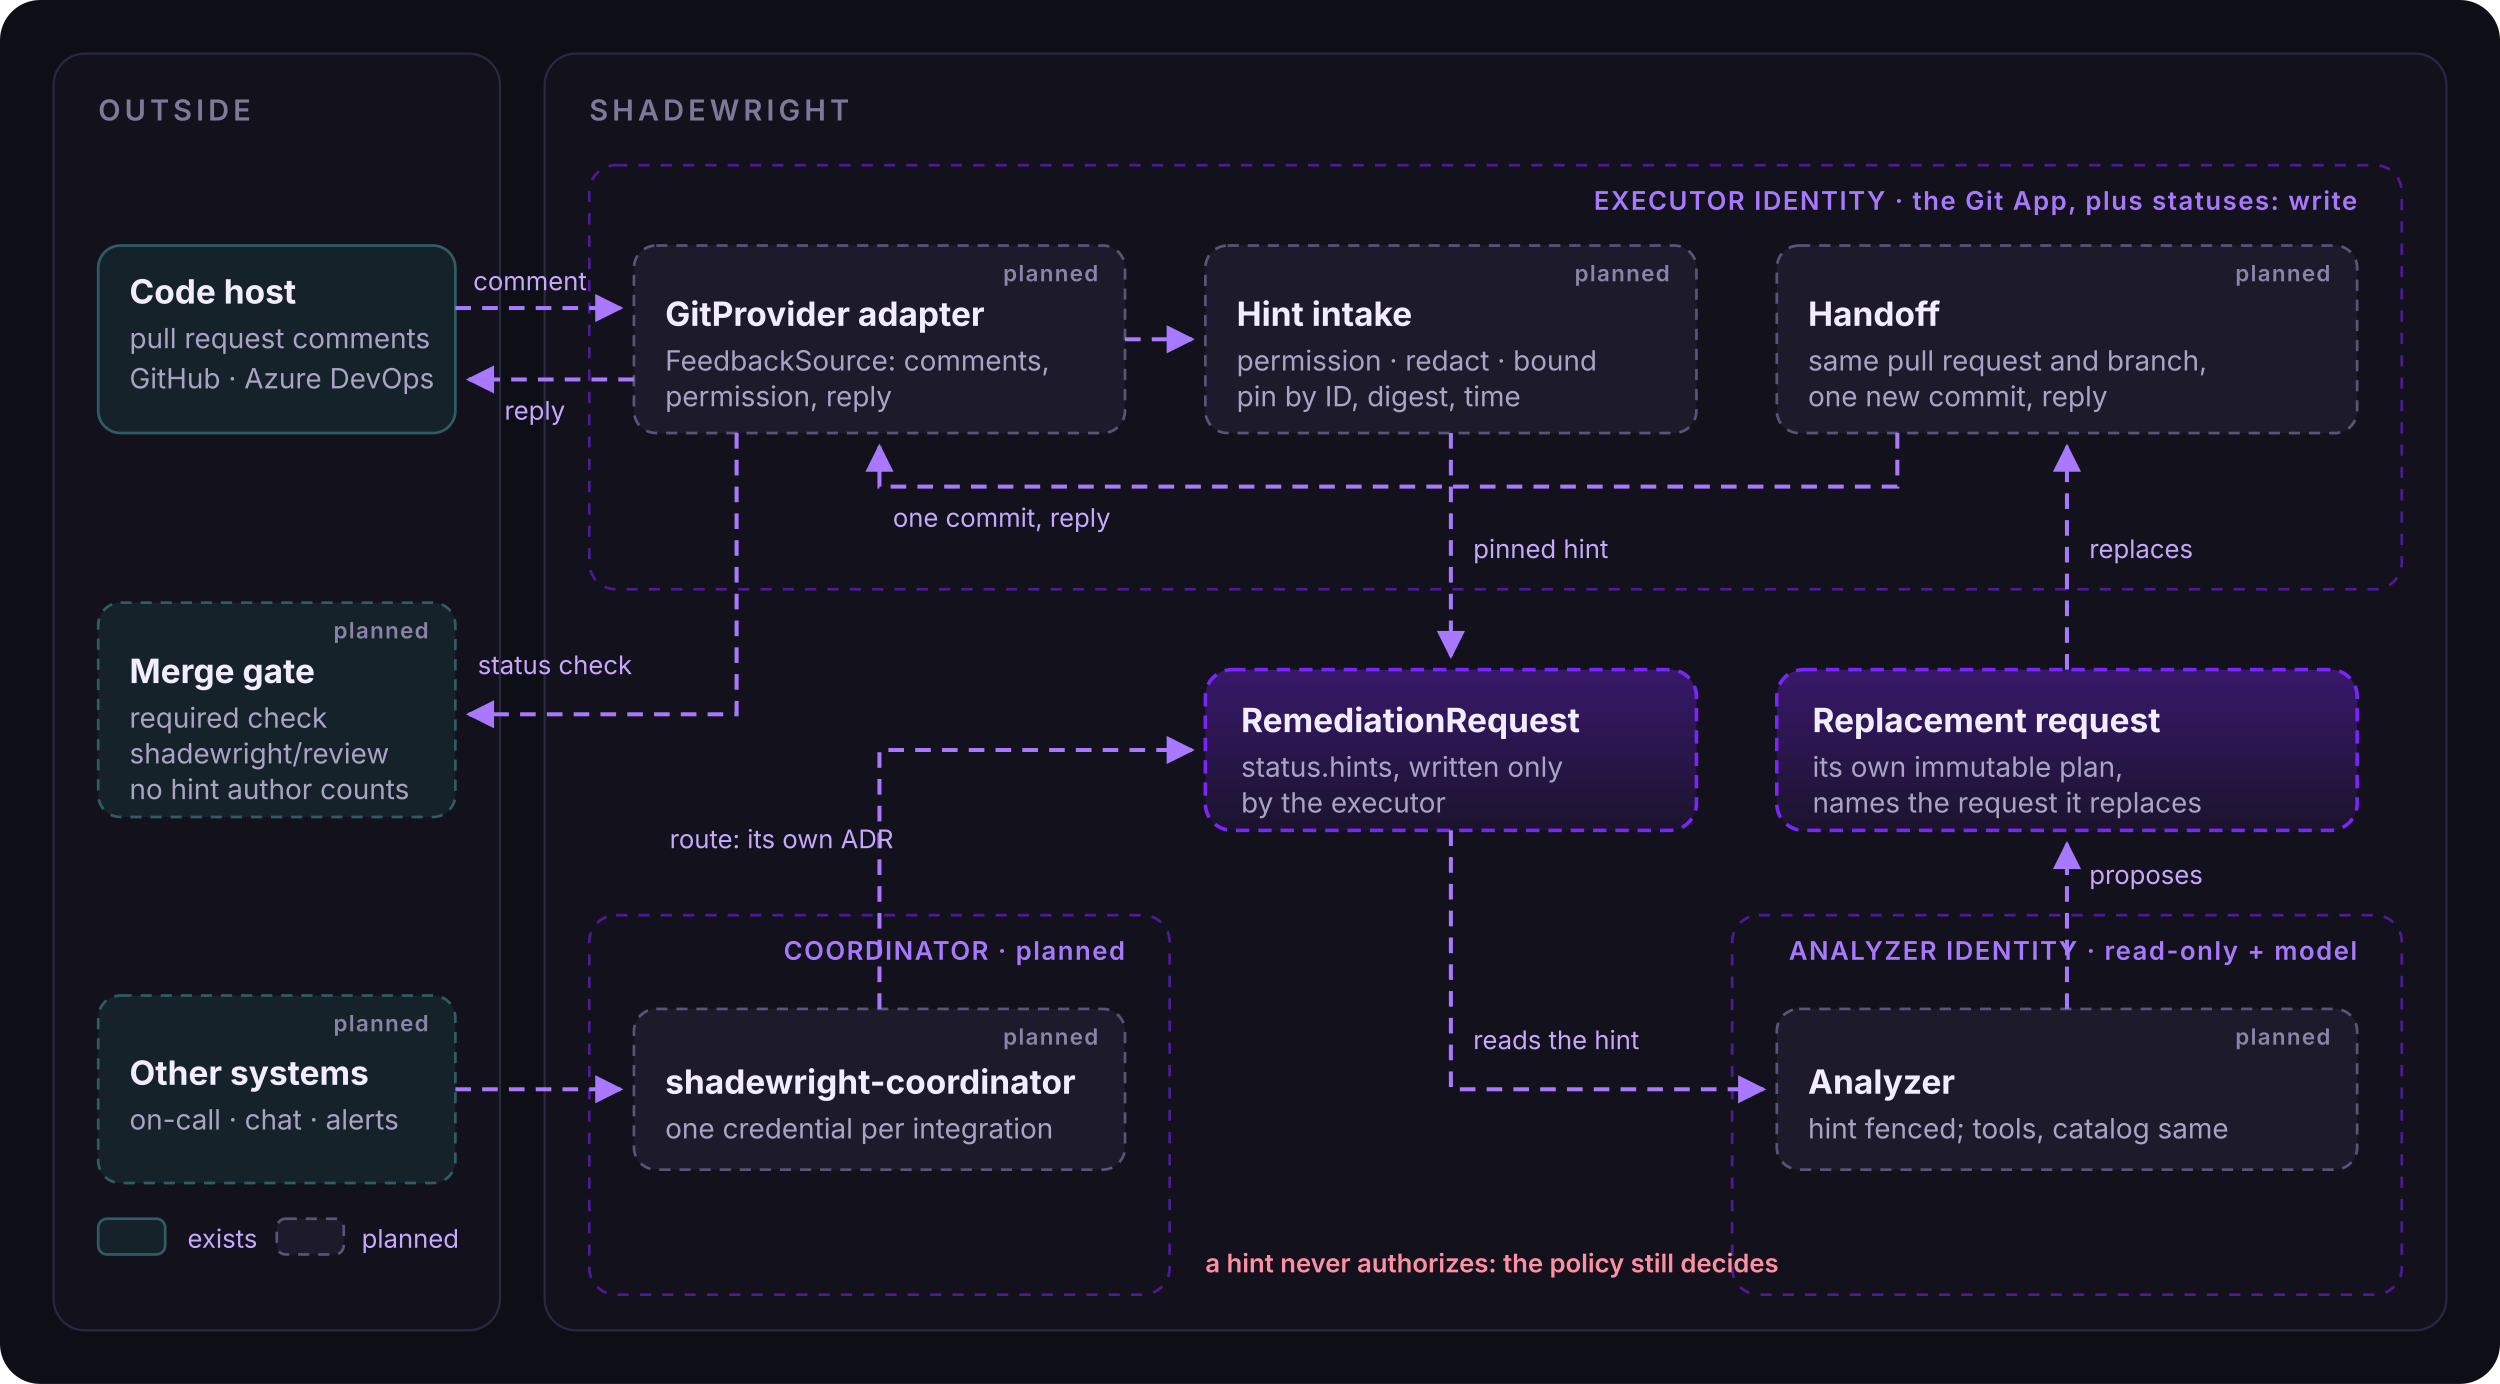
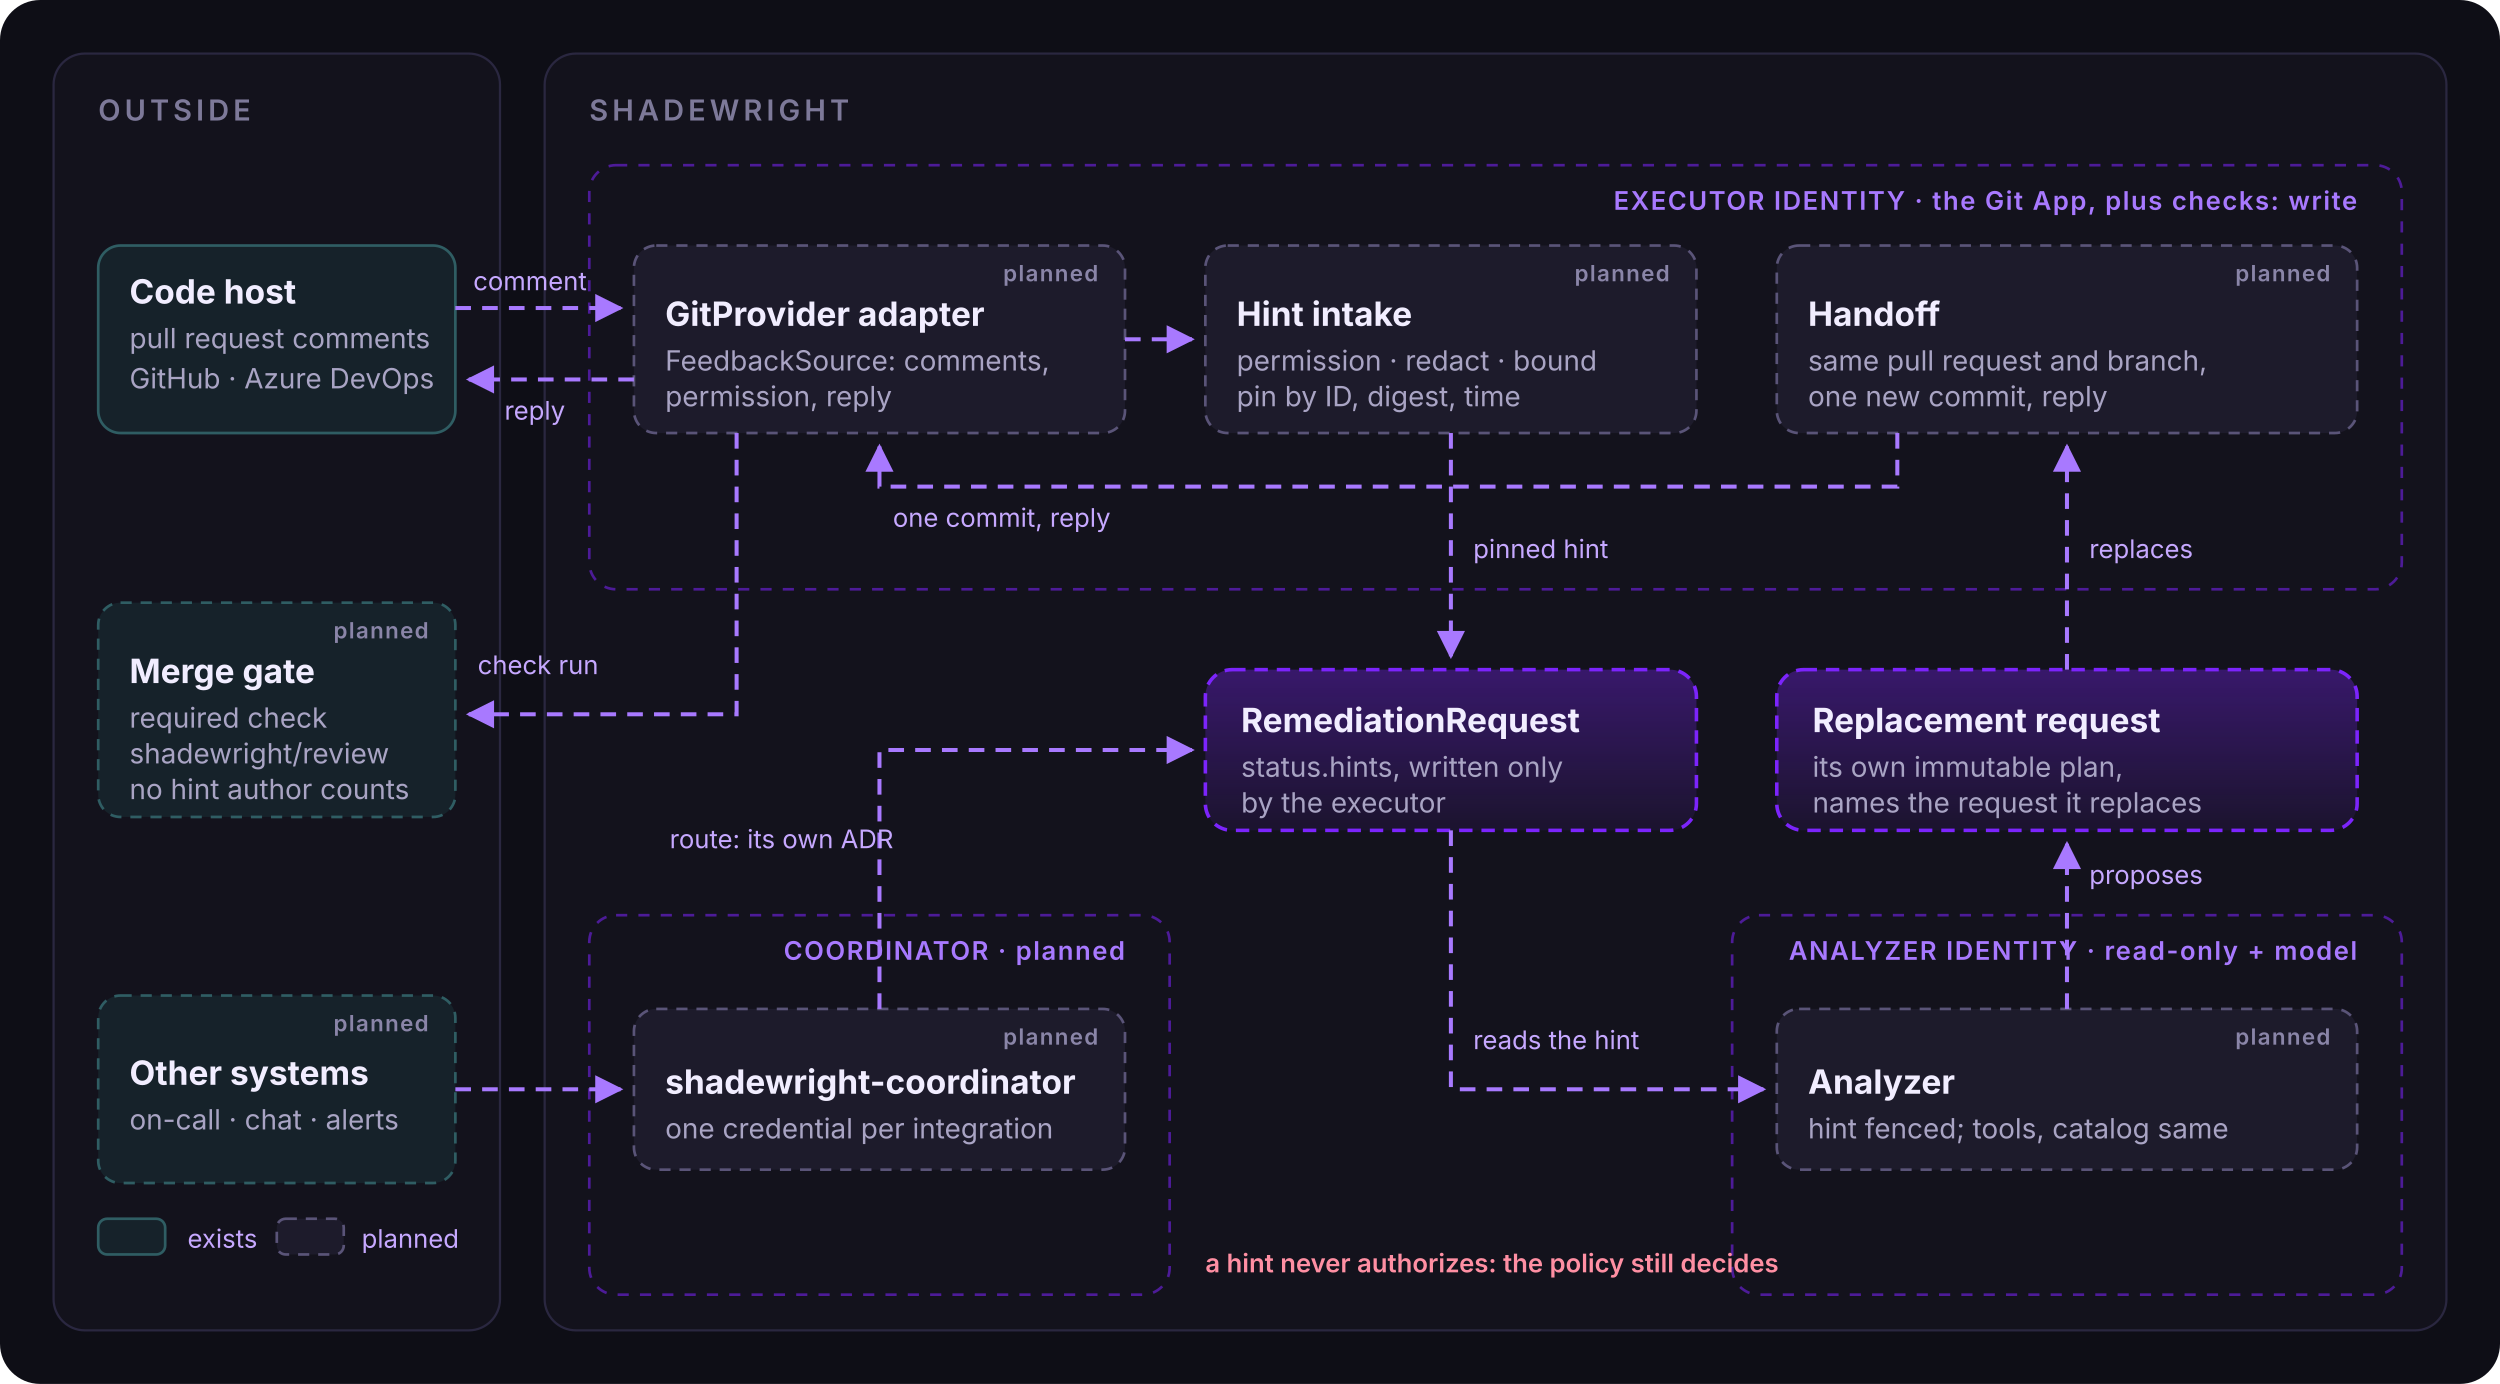
<svg xmlns="http://www.w3.org/2000/svg" viewBox="0 0 1120 620" role="img" aria-labelledby="t d" font-family="Inter, 'Segoe UI', system-ui, -apple-system, sans-serif">
  <defs>
    <marker id="a" viewBox="0 0 10 10" refX="9" refY="5" markerWidth="7" markerHeight="7" orient="auto-start-reverse">
      <path d="M0 0 10 5 0 10z" fill="#a879ff" />
    </marker>
    <linearGradient id="glow" x1="0" y1="0" x2="0" y2="1">
      <stop offset="0" stop-color="#7c24fc" stop-opacity=".35" />
      <stop offset="1" stop-color="#7c24fc" stop-opacity=".08" />
    </linearGradient>
    <style>
      .lane{fill:#13121c;stroke:#2a2740}
      .lanet{fill:#7d7999;font-size:13px;font-weight:600;letter-spacing:.14em}
      .box{fill:#1d1b2b;stroke:#3a3556;stroke-width:1.2}
      .keyp{fill:url(#glow);stroke:#7c24fc;stroke-width:1.6;stroke-dasharray:6 4}
      .ext{fill:#16222a;stroke:#2f5d63;stroke-width:1.2}
      .pl{fill:#1d1b2b;stroke:#5a5478;stroke-width:1.2;stroke-dasharray:5 4}
      .ple{fill:#16222a;stroke:#2f5d63;stroke-width:1.2;stroke-dasharray:5 4}
      .pn{fill:#8a85a8;font-size:10px;font-weight:600;letter-spacing:.06em}
      .h{fill:#f1edff;font-size:15px;font-weight:650}
      .s{fill:#a9a4c4;font-size:12.5px}
      .id{fill:none;stroke:#7c24fc;stroke-opacity:.55;stroke-dasharray:5 5;stroke-width:1.2}
      .idt{fill:#a879ff;font-size:11.5px;font-weight:600;letter-spacing:.06em}
      .fp{stroke:#a879ff;stroke-width:1.8;fill:none;stroke-dasharray:7 5}
      .lbl{fill:#c6a8ff;font-size:11.5px}
      .no{fill:#ff8fa3;font-size:11.5px;font-weight:600}
    </style>
  </defs>
  <rect width="1120" height="620" rx="18" fill="#0e0e16" />
  <rect class="lane" x="24" y="24" width="200" height="572" rx="14" />
  <text class="lanet" x="44" y="54">OUTSIDE</text>
  <rect class="lane" x="244" y="24" width="852" height="572" rx="14" />
  <text class="lanet" x="264" y="54">SHADEWRIGHT</text>
  <rect class="id" x="264" y="74" width="812" height="190" rx="12" />
-   <text class="idt" x="1056" y="94" text-anchor="end">EXECUTOR IDENTITY · the Git App, plus statuses: write</text>
+   <text class="idt" x="1056" y="94" text-anchor="end">EXECUTOR IDENTITY · the Git App, plus checks: write</text>
  <rect class="id" x="264" y="410" width="260" height="170" rx="12" />
  <text class="idt" x="504" y="430" text-anchor="end">COORDINATOR · planned</text>
  <rect class="id" x="776" y="410" width="300" height="170" rx="12" />
  <text class="idt" x="1056" y="430" text-anchor="end">ANALYZER IDENTITY · read-only + model</text>
  <rect class="ext" x="44" y="110" width="160" height="84" rx="10" />
  <text class="h" x="58" y="136">Code host</text>
  <text class="s" x="58" y="156">pull request comments</text>
  <text class="s" x="58" y="174">GitHub · Azure DevOps</text>
  <rect class="ple" x="44" y="446" width="160" height="84" rx="10" />
  <text class="pn" x="192" y="462" text-anchor="end">planned</text>
  <text class="h" x="58" y="486">Other systems</text>
  <text class="s" x="58" y="506">on-call · chat · alerts</text>
  <rect class="ple" x="44" y="270" width="160" height="96" rx="10" />
  <text class="pn" x="192" y="286" text-anchor="end">planned</text>
  <text class="h" x="58" y="306">Merge gate</text>
  <text class="s" x="58" y="326">required check</text>
  <text class="s" x="58" y="342">shadewright/review</text>
  <text class="s" x="58" y="358">no hint author counts</text>
  <rect class="pl" x="284" y="110" width="220" height="84" rx="10" />
  <text class="pn" x="492" y="126" text-anchor="end">planned</text>
  <text class="h" x="298" y="146">GitProvider adapter</text>
  <text class="s" x="298" y="166">FeedbackSource: comments,</text>
  <text class="s" x="298" y="182">permission, reply</text>
  <rect class="pl" x="540" y="110" width="220" height="84" rx="10" />
  <text class="pn" x="748" y="126" text-anchor="end">planned</text>
  <text class="h" x="554" y="146">Hint intake</text>
  <text class="s" x="554" y="166">permission · redact · bound</text>
  <text class="s" x="554" y="182">pin by ID, digest, time</text>
  <rect class="pl" x="796" y="110" width="260" height="84" rx="10" />
  <text class="pn" x="1044" y="126" text-anchor="end">planned</text>
  <text class="h" x="810" y="146">Handoff</text>
  <text class="s" x="810" y="166">same pull request and branch,</text>
  <text class="s" x="810" y="182">one new commit, reply</text>
  <rect class="keyp" x="540" y="300" width="220" height="72" rx="12" />
  <text class="h" x="556" y="328">RemediationRequest</text>
  <text class="s" x="556" y="348">status.hints, written only</text>
  <text class="s" x="556" y="364">by the executor</text>
  <rect class="keyp" x="796" y="300" width="260" height="72" rx="12" />
  <text class="h" x="812" y="328">Replacement request</text>
  <text class="s" x="812" y="348">its own immutable plan,</text>
  <text class="s" x="812" y="364">names the request it replaces</text>
  <rect class="pl" x="284" y="452" width="220" height="72" rx="10" />
  <text class="pn" x="492" y="468" text-anchor="end">planned</text>
  <text class="h" x="298" y="490">shadewright-coordinator</text>
  <text class="s" x="298" y="510">one credential per integration</text>
  <rect class="pl" x="796" y="452" width="260" height="72" rx="10" />
  <text class="pn" x="1044" y="468" text-anchor="end">planned</text>
  <text class="h" x="810" y="490">Analyzer</text>
  <text class="s" x="810" y="510">hint fenced; tools, catalog same</text>
  <path class="fp" d="M204 138H278" marker-end="url(#a)" />
  <text class="lbl" x="212" y="130">comment</text>
  <path class="fp" d="M284 170H210" marker-end="url(#a)" />
  <text class="lbl" x="226" y="188">reply</text>
  <path class="fp" d="M504 152H534" marker-end="url(#a)" />
  <path class="fp" d="M650 194V294" marker-end="url(#a)" />
  <text class="lbl" x="660" y="250">pinned hint</text>
  <path class="fp" d="M650 372V488H790" marker-end="url(#a)" />
  <text class="lbl" x="660" y="470">reads the hint</text>
  <path class="fp" d="M926 452V378" marker-end="url(#a)" />
  <text class="lbl" x="936" y="396">proposes</text>
  <path class="fp" d="M926 300V200" marker-end="url(#a)" />
  <text class="lbl" x="936" y="250">replaces</text>
  <path class="fp" d="M850 194V218H394V200" marker-end="url(#a)" />
  <text class="lbl" x="400" y="236">one commit, reply</text>
  <path class="fp" d="M330 194V320H210" marker-end="url(#a)" />
-   <text class="lbl" x="214" y="302">status check</text>
+   <text class="lbl" x="214" y="302">check run</text>
  <path class="fp" d="M204 488H278" marker-end="url(#a)" />
  <path class="fp" d="M394 452V336H534" marker-end="url(#a)" />
  <text class="lbl" x="300" y="380">route: its own ADR</text>
  <rect class="ext" x="44" y="546" width="30" height="16" rx="4" />
  <text class="lbl" x="84" y="559">exists</text>
  <rect class="pl" x="124" y="546" width="30" height="16" rx="4" />
  <text class="lbl" x="162" y="559">planned</text>
  <text class="no" x="540" y="570">a hint never authorizes: the policy still decides</text>
</svg>
